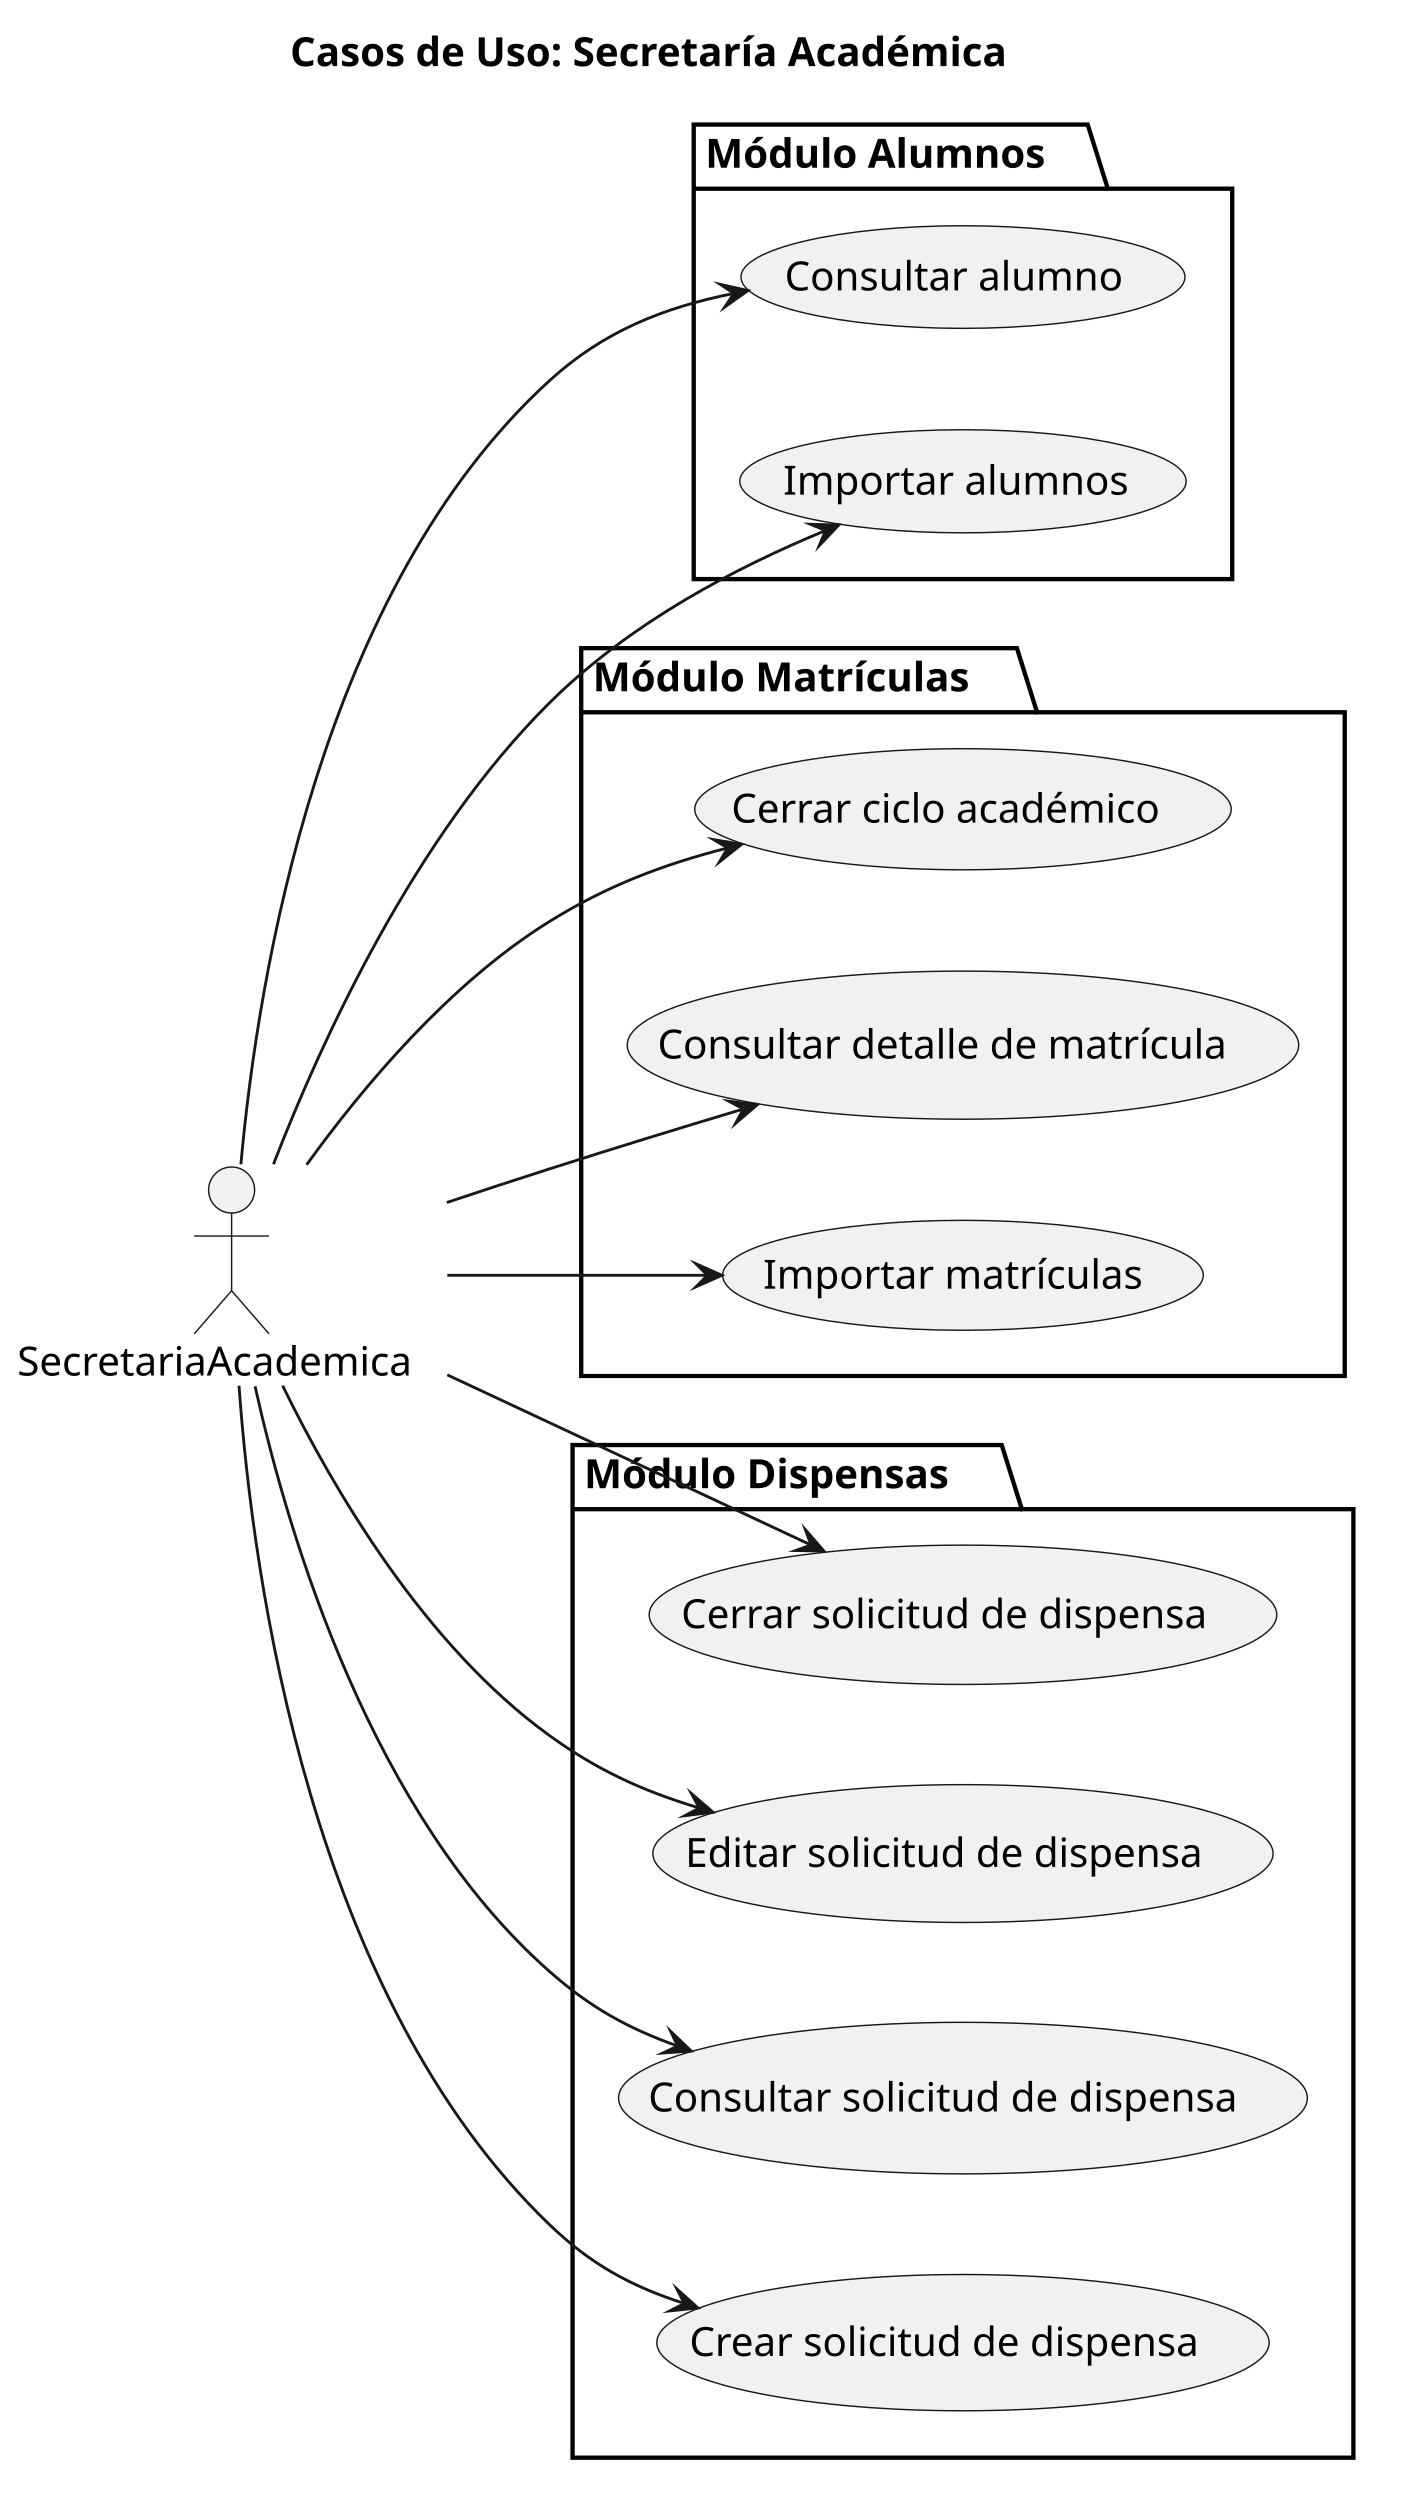
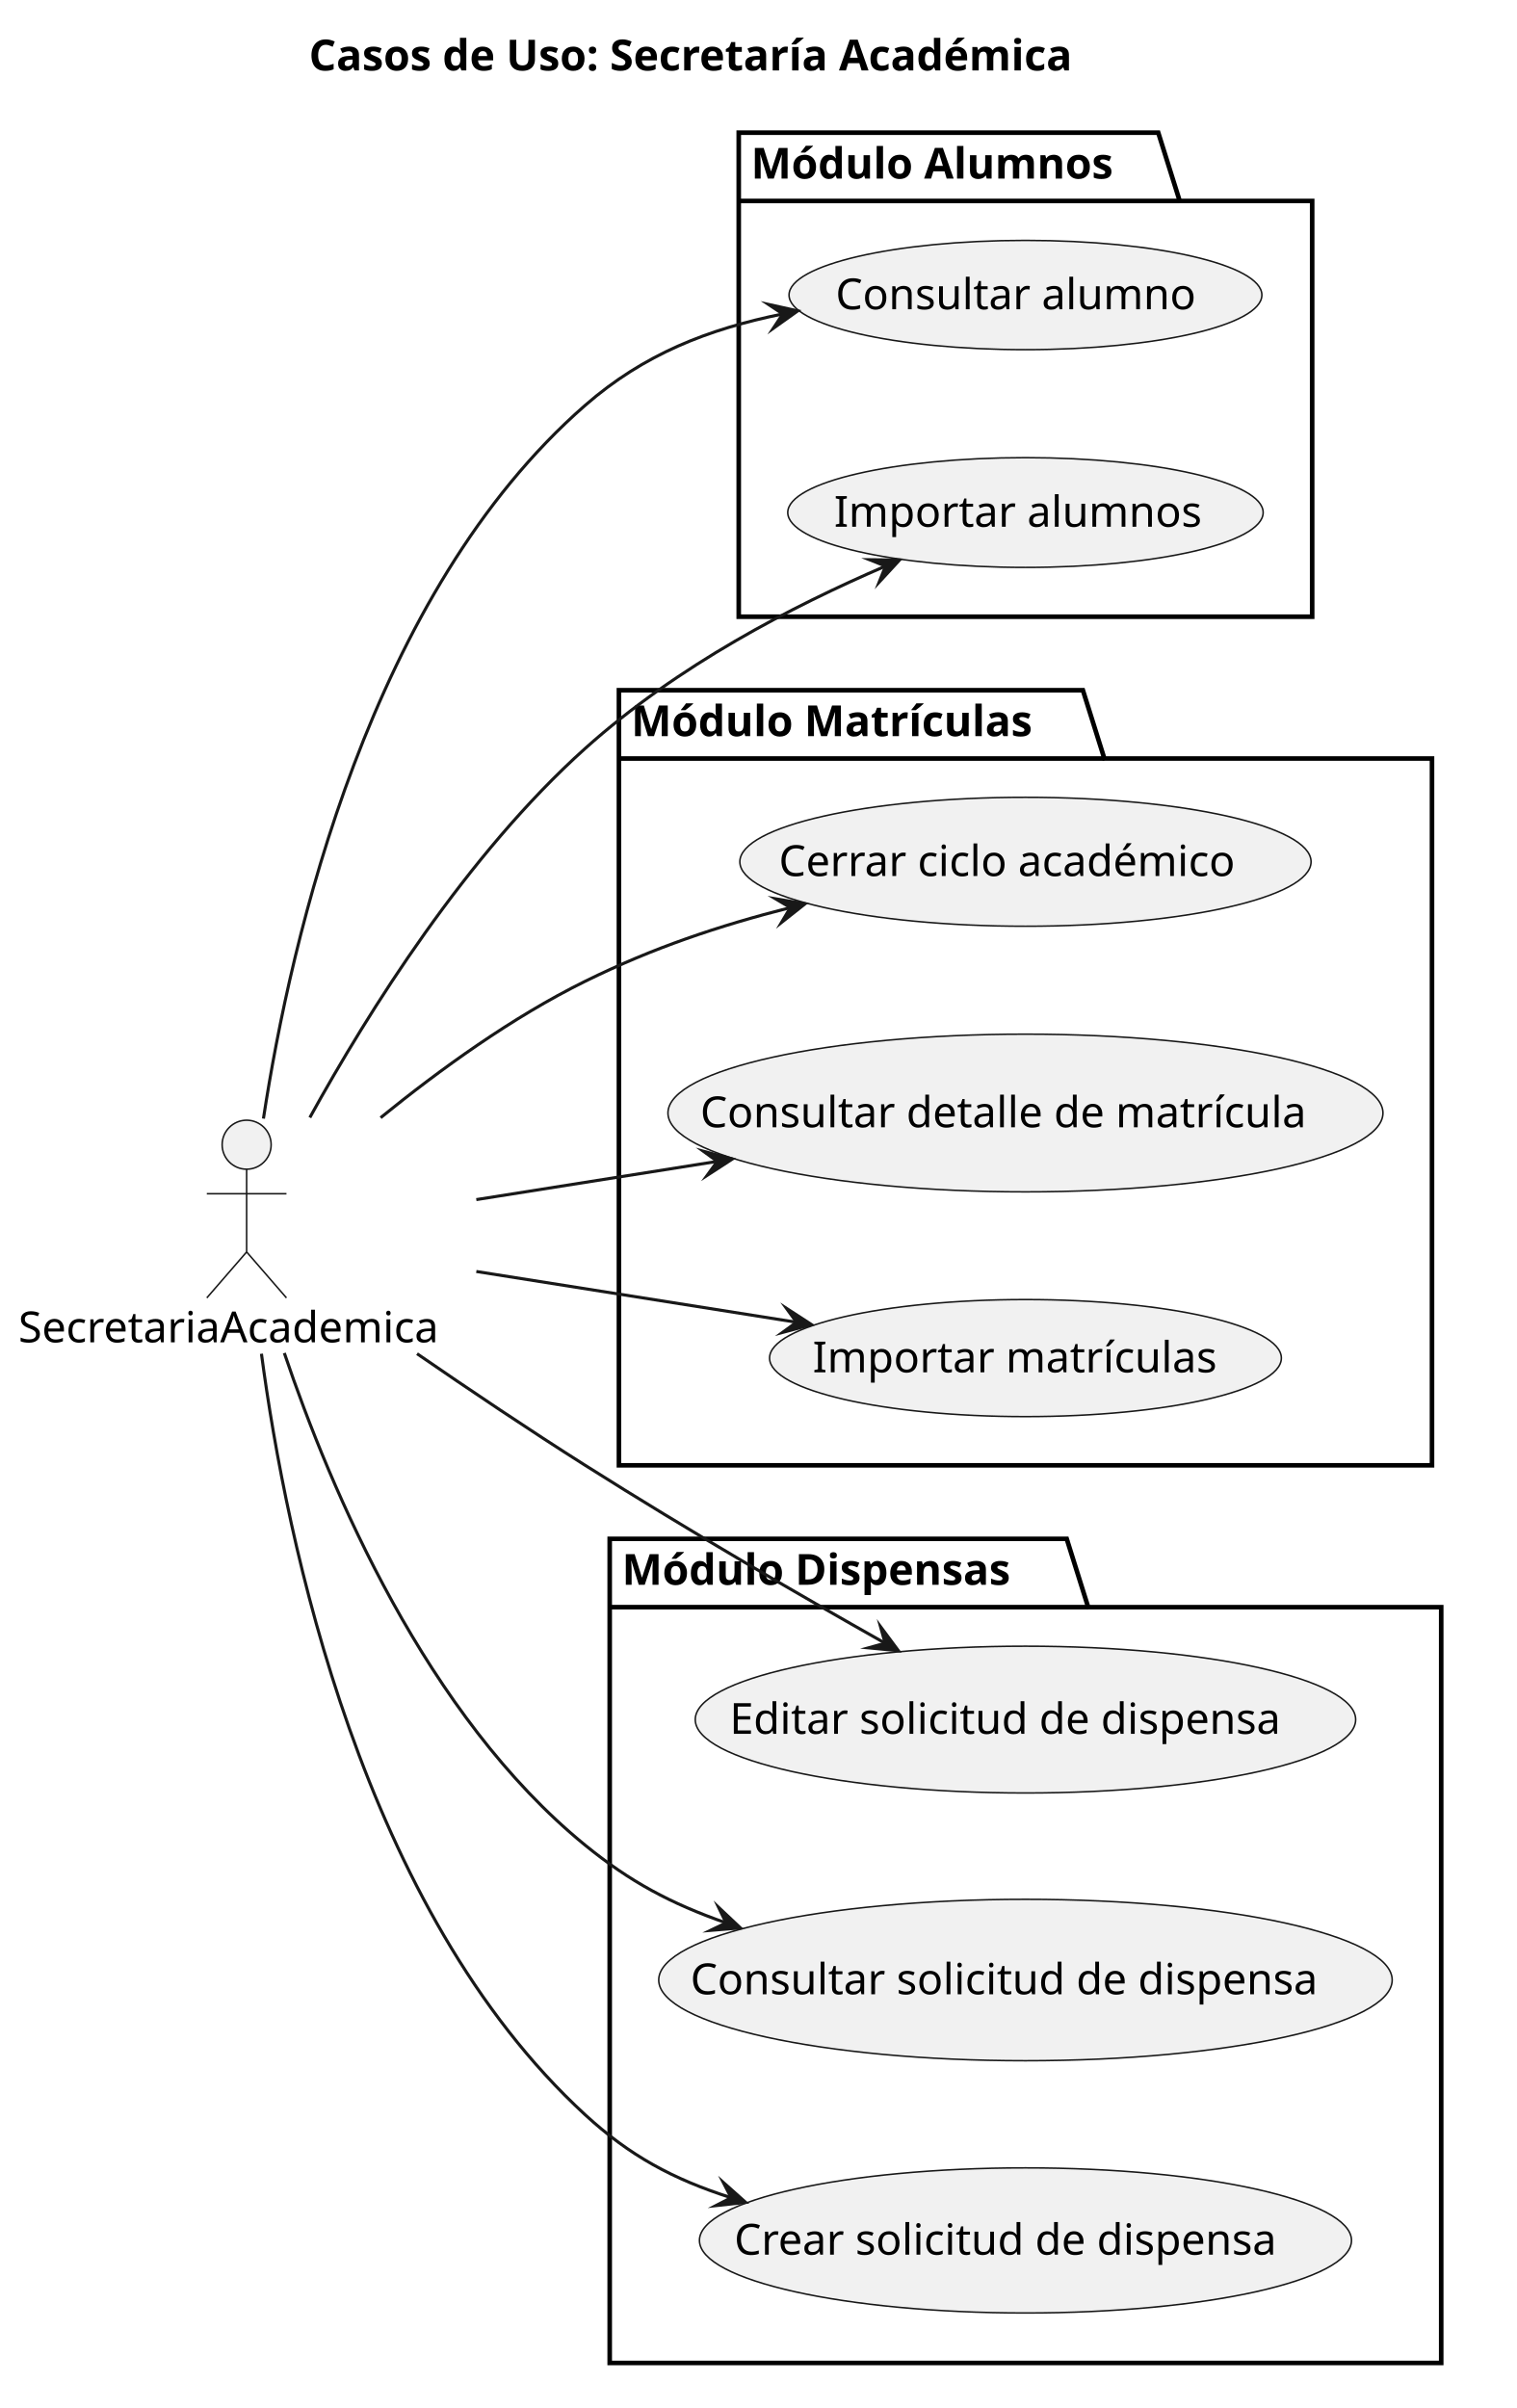
- <svg xmlns="http://www.w3.org/2000/svg" version="1.1" data-diagram-type="DESCRIPTION" style="width:495px;height:869px;background:#FFFFFF;" width="495px" height="869px" viewBox="0 0 495 869" zoomAndPan="magnify" preserveAspectRatio="none" contentStyleType="text/css">
+ <svg xmlns="http://www.w3.org/2000/svg" version="1.1" data-diagram-type="DESCRIPTION" style="width:495px;height:786px;background:#FFFFFF;" width="495px" height="786px" viewBox="0 0 495 786" zoomAndPan="magnify" preserveAspectRatio="none" contentStyleType="text/css">
  <defs />
  <g>
    <g class="title" data-source-line="1">
      <text x="100.853" y="22.995" fill="#000000" font-size="14" lengthAdjust="spacing" textLength="286.733" font-weight="700" font-family="sans-serif">Casos de Uso: Secretaría Académica</text>
    </g>
    <g class="cluster" data-qualified-name="M.dulo Alumnos" id="ent0002" data-source-line="7">
      <polygon points="241.14,43.297,378.075,43.297,385.075,65.594,428.32,65.594,428.32,201.297,241.14,201.297,241.14,43.297" fill="none" style="stroke:#000000;stroke-width:1.5;stroke-linejoin:miter;stroke-miterlimit:10;" />
      <line x1="241.14" y1="65.594" x2="385.075" y2="65.594" style="stroke:#000000;stroke-width:1.5;" />
      <text x="245.14" y="58.292" fill="#000000" font-size="14" lengthAdjust="spacing" textLength="130.935" font-weight="700" font-family="sans-serif">Módulo Alumnos</text>
    </g>
    <g class="cluster" data-qualified-name="M.dulo Matr.culas" id="ent0005" data-source-line="12">
      <polygon points="202.03,225.297,353.478,225.297,360.478,247.594,467.43,247.594,467.43,478.297,202.03,478.297,202.03,225.297" fill="none" style="stroke:#000000;stroke-width:1.5;stroke-linejoin:miter;stroke-miterlimit:10;" />
      <line x1="202.03" y1="247.594" x2="360.478" y2="247.594" style="stroke:#000000;stroke-width:1.5;" />
      <text x="206.03" y="240.292" fill="#000000" font-size="14" lengthAdjust="spacing" textLength="145.448" font-weight="700" font-family="sans-serif">Módulo Matrículas</text>
    </g>
    <g class="cluster" data-qualified-name="M.dulo Dispensas" id="ent0009" data-source-line="18">
-       <polygon points="199.02,502.297,348.199,502.297,355.199,524.594,470.44,524.594,470.44,854.297,199.02,854.297,199.02,502.297" fill="none" style="stroke:#000000;stroke-width:1.5;stroke-linejoin:miter;stroke-miterlimit:10;" />
+       <polygon points="199.02,502.297,348.199,502.297,355.199,524.594,470.44,524.594,470.44,771.297,199.02,771.297,199.02,502.297" fill="none" style="stroke:#000000;stroke-width:1.5;stroke-linejoin:miter;stroke-miterlimit:10;" />
      <line x1="199.02" y1="524.594" x2="355.199" y2="524.594" style="stroke:#000000;stroke-width:1.5;" />
      <text x="203.02" y="517.292" fill="#000000" font-size="14" lengthAdjust="spacing" textLength="143.179" font-weight="700" font-family="sans-serif">Módulo Dispensas</text>
    </g>
    <g class="entity" data-qualified-name="M.dulo Alumnos.AlumnosImportar" id="ent0003" data-source-line="8">
      <ellipse cx="334.73" cy="167.295" rx="77.59" ry="17.918" fill="#F1F1F1" style="stroke:#181818;stroke-width:0.5;" />
      <text x="272.25" y="171.943" fill="#000000" font-size="14" lengthAdjust="spacing" textLength="124.961" font-family="sans-serif">Importar alumnos</text>
    </g>
    <g class="entity" data-qualified-name="M.dulo Alumnos.AlumnosConsultar" id="ent0004" data-source-line="9">
      <ellipse cx="334.733" cy="96.302" rx="77.173" ry="17.835" fill="#F1F1F1" style="stroke:#181818;stroke-width:0.5;" />
      <text x="272.752" y="100.95" fill="#000000" font-size="14" lengthAdjust="spacing" textLength="123.963" font-family="sans-serif">Consultar alumno</text>
    </g>
    <g class="entity" data-qualified-name="M.dulo Matr.culas.MatriculasImportar" id="ent0006" data-source-line="13">
      <ellipse cx="334.733" cy="443.293" rx="83.533" ry="19.107" fill="#F1F1F1" style="stroke:#181818;stroke-width:0.5;" />
      <text x="265.266" y="447.942" fill="#000000" font-size="14" lengthAdjust="spacing" textLength="138.934" font-family="sans-serif">Importar matrículas</text>
    </g>
    <g class="entity" data-qualified-name="M.dulo Matr.culas.MatriculasVerDetalle" id="ent0007" data-source-line="14">
      <ellipse cx="334.729" cy="363.297" rx="116.699" ry="25.74" fill="#F1F1F1" style="stroke:#181818;stroke-width:0.5;" />
      <text x="228.58" y="367.945" fill="#000000" font-size="14" lengthAdjust="spacing" textLength="212.297" font-family="sans-serif">Consultar detalle de matrícula</text>
    </g>
    <g class="entity" data-qualified-name="M.dulo Matr.culas.MatriculasCerrarCiclo" id="ent0008" data-source-line="15">
      <ellipse cx="334.732" cy="281.293" rx="93.232" ry="21.046" fill="#F1F1F1" style="stroke:#181818;stroke-width:0.5;" />
      <text x="254.222" y="285.942" fill="#000000" font-size="14" lengthAdjust="spacing" textLength="161.02" font-family="sans-serif">Cerrar ciclo académico</text>
    </g>
    <g class="entity" data-qualified-name="M.dulo Dispensas.DispensasCrear" id="ent0010" data-source-line="19">
-       <ellipse cx="334.734" cy="814.302" rx="106.424" ry="23.685" fill="#F1F1F1" style="stroke:#181818;stroke-width:0.5;" />
-       <text x="239.673" y="818.95" fill="#000000" font-size="14" lengthAdjust="spacing" textLength="190.121" font-family="sans-serif">Crear solicitud de dispensa</text>
+       <ellipse cx="334.734" cy="731.302" rx="106.424" ry="23.685" fill="#F1F1F1" style="stroke:#181818;stroke-width:0.5;" />
+       <text x="239.673" y="735.95" fill="#000000" font-size="14" lengthAdjust="spacing" textLength="190.121" font-family="sans-serif">Crear solicitud de dispensa</text>
    </g>
    <g class="entity" data-qualified-name="M.dulo Dispensas.DispensasConsultar" id="ent0011" data-source-line="20">
-       <ellipse cx="334.73" cy="729.299" rx="119.71" ry="26.342" fill="#F1F1F1" style="stroke:#181818;stroke-width:0.5;" />
-       <text x="225.362" y="733.947" fill="#000000" font-size="14" lengthAdjust="spacing" textLength="218.736" font-family="sans-serif">Consultar solicitud de dispensa</text>
+       <ellipse cx="334.73" cy="646.299" rx="119.71" ry="26.342" fill="#F1F1F1" style="stroke:#181818;stroke-width:0.5;" />
+       <text x="225.362" y="650.947" fill="#000000" font-size="14" lengthAdjust="spacing" textLength="218.736" font-family="sans-serif">Consultar solicitud de dispensa</text>
    </g>
    <g class="entity" data-qualified-name="M.dulo Dispensas.DispensasEditar" id="ent0012" data-source-line="21">
-       <ellipse cx="334.729" cy="644.295" rx="107.789" ry="23.958" fill="#F1F1F1" style="stroke:#181818;stroke-width:0.5;" />
-       <text x="238.185" y="648.943" fill="#000000" font-size="14" lengthAdjust="spacing" textLength="193.088" font-family="sans-serif">Editar solicitud de dispensa</text>
-     </g>
-     <g class="entity" data-qualified-name="M.dulo Dispensas.DispensasCerrar" id="ent0013" data-source-line="22">
-       <ellipse cx="334.735" cy="561.302" rx="109.075" ry="24.215" fill="#F1F1F1" style="stroke:#181818;stroke-width:0.5;" />
-       <text x="236.796" y="565.95" fill="#000000" font-size="14" lengthAdjust="spacing" textLength="195.877" font-family="sans-serif">Cerrar solicitud de dispensa</text>
+       <ellipse cx="334.729" cy="561.295" rx="107.789" ry="23.958" fill="#F1F1F1" style="stroke:#181818;stroke-width:0.5;" />
+       <text x="238.185" y="565.943" fill="#000000" font-size="14" lengthAdjust="spacing" textLength="193.088" font-family="sans-serif">Editar solicitud de dispensa</text>
    </g>
    <g class="entity" data-qualified-name="SecretariaAcademica" id="ent0001" data-source-line="5">
-       <ellipse cx="80.508" cy="413.647" rx="8" ry="8" fill="#F1F1F1" style="stroke:#181818;stroke-width:0.5;" />
-       <path d="M80.508,421.647 L80.508,448.647 M67.508,429.647 L93.508,429.647 M80.508,448.647 L67.508,463.647 M80.508,448.647 L93.508,463.647" style="stroke:#181818;stroke-width:0.5;" fill="none" />
-       <text x="6" y="478.142" fill="#000000" font-size="14" lengthAdjust="spacing" textLength="149.017" font-family="sans-serif">SecretariaAcademica</text>
+       <ellipse cx="80.508" cy="373.647" rx="8" ry="8" fill="#F1F1F1" style="stroke:#181818;stroke-width:0.5;" />
+       <path d="M80.508,381.647 L80.508,408.647 M67.508,389.647 L93.508,389.647 M80.508,408.647 L67.508,423.647 M80.508,408.647 L93.508,423.647" style="stroke:#181818;stroke-width:0.5;" fill="none" />
+       <text x="6" y="438.142" fill="#000000" font-size="14" lengthAdjust="spacing" textLength="149.017" font-family="sans-serif">SecretariaAcademica</text>
    </g>
-     <g class="link" data-entity-1="ent0001" data-entity-2="ent0003" id="lnk14" data-source-line="25" data-link-type="dependency">
-       <path d="M95.06,404.677 C111.9,361.227 144.26,290.667 191.02,244.297 C219.6,215.947 256.161,197.161 286.951,184.401" style="stroke:#181818;stroke-width:1;" fill="none" id="SecretariaAcademica-to-AlumnosImportar" />
-       <polygon points="291.57,182.487,281.724,182.237,286.951,184.401,284.787,189.628,291.57,182.487" fill="#181818" style="stroke:#181818;stroke-width:1;stroke-linejoin:miter;stroke-miterlimit:10;" />
+     <g class="link" data-entity-1="ent0001" data-entity-2="ent0003" id="lnk13" data-source-line="24" data-link-type="dependency">
+       <path d="M101.14,364.777 C120.36,329.957 152.35,278.987 191.02,244.297 C221.4,217.037 258.559,197.938 289.049,184.778" style="stroke:#181818;stroke-width:1;" fill="none" id="SecretariaAcademica-to-AlumnosImportar" />
+       <polygon points="293.64,182.797,283.792,182.691,289.049,184.778,286.962,190.036,293.64,182.797" fill="#181818" style="stroke:#181818;stroke-width:1;stroke-linejoin:miter;stroke-miterlimit:10;" />
    </g>
-     <g class="link" data-entity-1="ent0001" data-entity-2="ent0004" id="lnk15" data-source-line="26" data-link-type="dependency">
-       <path d="M83.73,404.737 C89.67,338.917 111.42,204.927 191.02,132.297 C209.8,115.157 230.638,106.891 255.088,101.981" style="stroke:#181818;stroke-width:1;" fill="none" id="SecretariaAcademica-to-AlumnosConsultar" />
-       <polygon points="259.99,100.997,250.379,98.847,255.088,101.981,251.954,106.691,259.99,100.997" fill="#181818" style="stroke:#181818;stroke-width:1;stroke-linejoin:miter;stroke-miterlimit:10;" />
+     <g class="link" data-entity-1="ent0001" data-entity-2="ent0004" id="lnk14" data-source-line="25" data-link-type="dependency">
+       <path d="M85.99,365.127 C94.99,306.187 120.82,193.477 191.02,132.297 C210.18,115.587 231.11,107.433 255.52,102.472" style="stroke:#181818;stroke-width:1;" fill="none" id="SecretariaAcademica-to-AlumnosConsultar" />
+       <polygon points="260.42,101.477,250.804,99.349,255.52,102.472,252.397,107.189,260.42,101.477" fill="#181818" style="stroke:#181818;stroke-width:1;stroke-linejoin:miter;stroke-miterlimit:10;" />
    </g>
-     <g class="link" data-entity-1="ent0001" data-entity-2="ent0006" id="lnk16" data-source-line="28" data-link-type="dependency">
-       <path d="M155.48,443.297 C185.42,443.297 215.12,443.297 245.91,443.297" style="stroke:#181818;stroke-width:1;" fill="none" id="SecretariaAcademica-to-MatriculasImportar" />
-       <polygon points="250.91,443.297,241.91,439.297,245.91,443.297,241.91,447.297,250.91,443.297" fill="#181818" style="stroke:#181818;stroke-width:1;stroke-linejoin:miter;stroke-miterlimit:10;" />
+     <g class="link" data-entity-1="ent0001" data-entity-2="ent0006" id="lnk15" data-source-line="27" data-link-type="dependency">
+       <path d="M155.48,415.027 C190.07,420.517 226.082,426.224 260.002,431.604" style="stroke:#181818;stroke-width:1;" fill="none" id="SecretariaAcademica-to-MatriculasImportar" />
+       <polygon points="264.94,432.387,256.678,427.026,260.002,431.604,255.424,434.928,264.94,432.387" fill="#181818" style="stroke:#181818;stroke-width:1;stroke-linejoin:miter;stroke-miterlimit:10;" />
    </g>
-     <g class="link" data-entity-1="ent0001" data-entity-2="ent0007" id="lnk17" data-source-line="29" data-link-type="dependency">
-       <path d="M155.32,417.987 C167.24,414.007 179.45,409.987 191.02,406.297 C214.43,398.817 235.331,392.405 258.381,385.485" style="stroke:#181818;stroke-width:1;" fill="none" id="SecretariaAcademica-to-MatriculasVerDetalle" />
-       <polygon points="263.17,384.047,253.4,382.804,258.381,385.485,255.7,390.466,263.17,384.047" fill="#181818" style="stroke:#181818;stroke-width:1;stroke-linejoin:miter;stroke-miterlimit:10;" />
+     <g class="link" data-entity-1="ent0001" data-entity-2="ent0007" id="lnk16" data-source-line="28" data-link-type="dependency">
+       <path d="M155.48,391.567 C181.64,387.417 206.502,383.469 234.142,379.089" style="stroke:#181818;stroke-width:1;" fill="none" id="SecretariaAcademica-to-MatriculasVerDetalle" />
+       <polygon points="239.08,378.307,229.565,375.765,234.142,379.089,230.817,383.666,239.08,378.307" fill="#181818" style="stroke:#181818;stroke-width:1;stroke-linejoin:miter;stroke-miterlimit:10;" />
    </g>
-     <g class="link" data-entity-1="ent0001" data-entity-2="ent0008" id="lnk18" data-source-line="30" data-link-type="dependency">
-       <path d="M106.58,404.867 C126.38,377.447 156.39,341.767 191.02,320.297 C211.1,307.847 230.338,300.555 252.948,294.725" style="stroke:#181818;stroke-width:1;" fill="none" id="SecretariaAcademica-to-MatriculasCerrarCiclo" />
-       <polygon points="257.79,293.477,248.076,291.851,252.948,294.725,250.074,299.597,257.79,293.477" fill="#181818" style="stroke:#181818;stroke-width:1;stroke-linejoin:miter;stroke-miterlimit:10;" />
+     <g class="link" data-entity-1="ent0001" data-entity-2="ent0008" id="lnk17" data-source-line="29" data-link-type="dependency">
+       <path d="M124.24,364.837 C143.52,349.157 167.26,331.997 191.02,320.297 C213.37,309.287 234.426,302.265 257.976,296.245" style="stroke:#181818;stroke-width:1;" fill="none" id="SecretariaAcademica-to-MatriculasCerrarCiclo" />
+       <polygon points="262.82,295.007,253.11,293.361,257.976,296.245,255.091,301.111,262.82,295.007" fill="#181818" style="stroke:#181818;stroke-width:1;stroke-linejoin:miter;stroke-miterlimit:10;" />
    </g>
-     <g class="link" data-entity-1="ent0001" data-entity-2="ent0010" id="lnk19" data-source-line="32" data-link-type="dependency">
-       <path d="M83.08,481.677 C87.98,550.187 108.18,693.757 191.02,773.297 C205.24,786.957 218.954,794.564 237.854,800.694" style="stroke:#181818;stroke-width:1;" fill="none" id="SecretariaAcademica-to-DispensasCrear" />
-       <polygon points="242.61,802.237,235.283,795.655,237.854,800.694,232.815,803.265,242.61,802.237" fill="#181818" style="stroke:#181818;stroke-width:1;stroke-linejoin:miter;stroke-miterlimit:10;" />
+     <g class="link" data-entity-1="ent0001" data-entity-2="ent0010" id="lnk18" data-source-line="31" data-link-type="dependency">
+       <path d="M85.34,441.877 C93.53,503.397 118.36,623.547 191.02,690.297 C205.63,703.727 219.608,711.262 238.658,717.362" style="stroke:#181818;stroke-width:1;" fill="none" id="SecretariaAcademica-to-DispensasCrear" />
+       <polygon points="243.42,718.887,236.069,712.333,238.658,717.362,233.629,719.952,243.42,718.887" fill="#181818" style="stroke:#181818;stroke-width:1;stroke-linejoin:miter;stroke-miterlimit:10;" />
    </g>
-     <g class="link" data-entity-1="ent0001" data-entity-2="ent0011" id="lnk20" data-source-line="33" data-link-type="dependency">
-       <path d="M88.66,481.887 C100.55,535.227 129.44,631.017 191.02,685.297 C205.02,697.637 217.734,704.827 235.534,711.217" style="stroke:#181818;stroke-width:1;" fill="none" id="SecretariaAcademica-to-DispensasConsultar" />
-       <polygon points="240.24,712.907,233.121,706.101,235.534,711.217,230.418,713.631,240.24,712.907" fill="#181818" style="stroke:#181818;stroke-width:1;stroke-linejoin:miter;stroke-miterlimit:10;" />
+     <g class="link" data-entity-1="ent0001" data-entity-2="ent0011" id="lnk19" data-source-line="32" data-link-type="dependency">
+       <path d="M92.81,441.647 C107.98,486.537 139.19,560.087 191.02,602.297 C205.69,614.247 218.882,621.303 236.992,627.653" style="stroke:#181818;stroke-width:1;" fill="none" id="SecretariaAcademica-to-DispensasConsultar" />
+       <polygon points="241.71,629.307,234.541,622.554,236.992,627.653,231.893,630.104,241.71,629.307" fill="#181818" style="stroke:#181818;stroke-width:1;stroke-linejoin:miter;stroke-miterlimit:10;" />
    </g>
-     <g class="link" data-entity-1="ent0001" data-entity-2="ent0012" id="lnk21" data-source-line="34" data-link-type="dependency">
-       <path d="M98.24,481.657 C116.09,518.177 147.76,572.077 191.02,603.297 C207.74,615.367 223.165,622.448 243.045,628.468" style="stroke:#181818;stroke-width:1;" fill="none" id="SecretariaAcademica-to-DispensasEditar" />
-       <polygon points="247.83,629.917,240.376,623.48,243.045,628.468,238.057,631.137,247.83,629.917" fill="#181818" style="stroke:#181818;stroke-width:1;stroke-linejoin:miter;stroke-miterlimit:10;" />
-     </g>
-     <g class="link" data-entity-1="ent0001" data-entity-2="ent0013" id="lnk22" data-source-line="35" data-link-type="dependency">
-       <path d="M155.48,477.907 C197.78,497.697 245.041,519.809 281.881,537.039" style="stroke:#181818;stroke-width:1;" fill="none" id="SecretariaAcademica-to-DispensasCerrar" />
-       <polygon points="286.41,539.157,279.952,531.721,281.881,537.039,276.563,538.967,286.41,539.157" fill="#181818" style="stroke:#181818;stroke-width:1;stroke-linejoin:miter;stroke-miterlimit:10;" />
+     <g class="link" data-entity-1="ent0001" data-entity-2="ent0012" id="lnk20" data-source-line="33" data-link-type="dependency">
+       <path d="M136.13,441.867 C153.5,453.817 172.9,466.847 191.02,478.297 C224.94,499.737 260.086,520.09 288.916,536.36" style="stroke:#181818;stroke-width:1;" fill="none" id="SecretariaAcademica-to-DispensasEditar" />
+       <polygon points="293.27,538.817,287.398,530.91,288.916,536.36,283.466,537.877,293.27,538.817" fill="#181818" style="stroke:#181818;stroke-width:1;stroke-linejoin:miter;stroke-miterlimit:10;" />
    </g>
  </g>
</svg>
